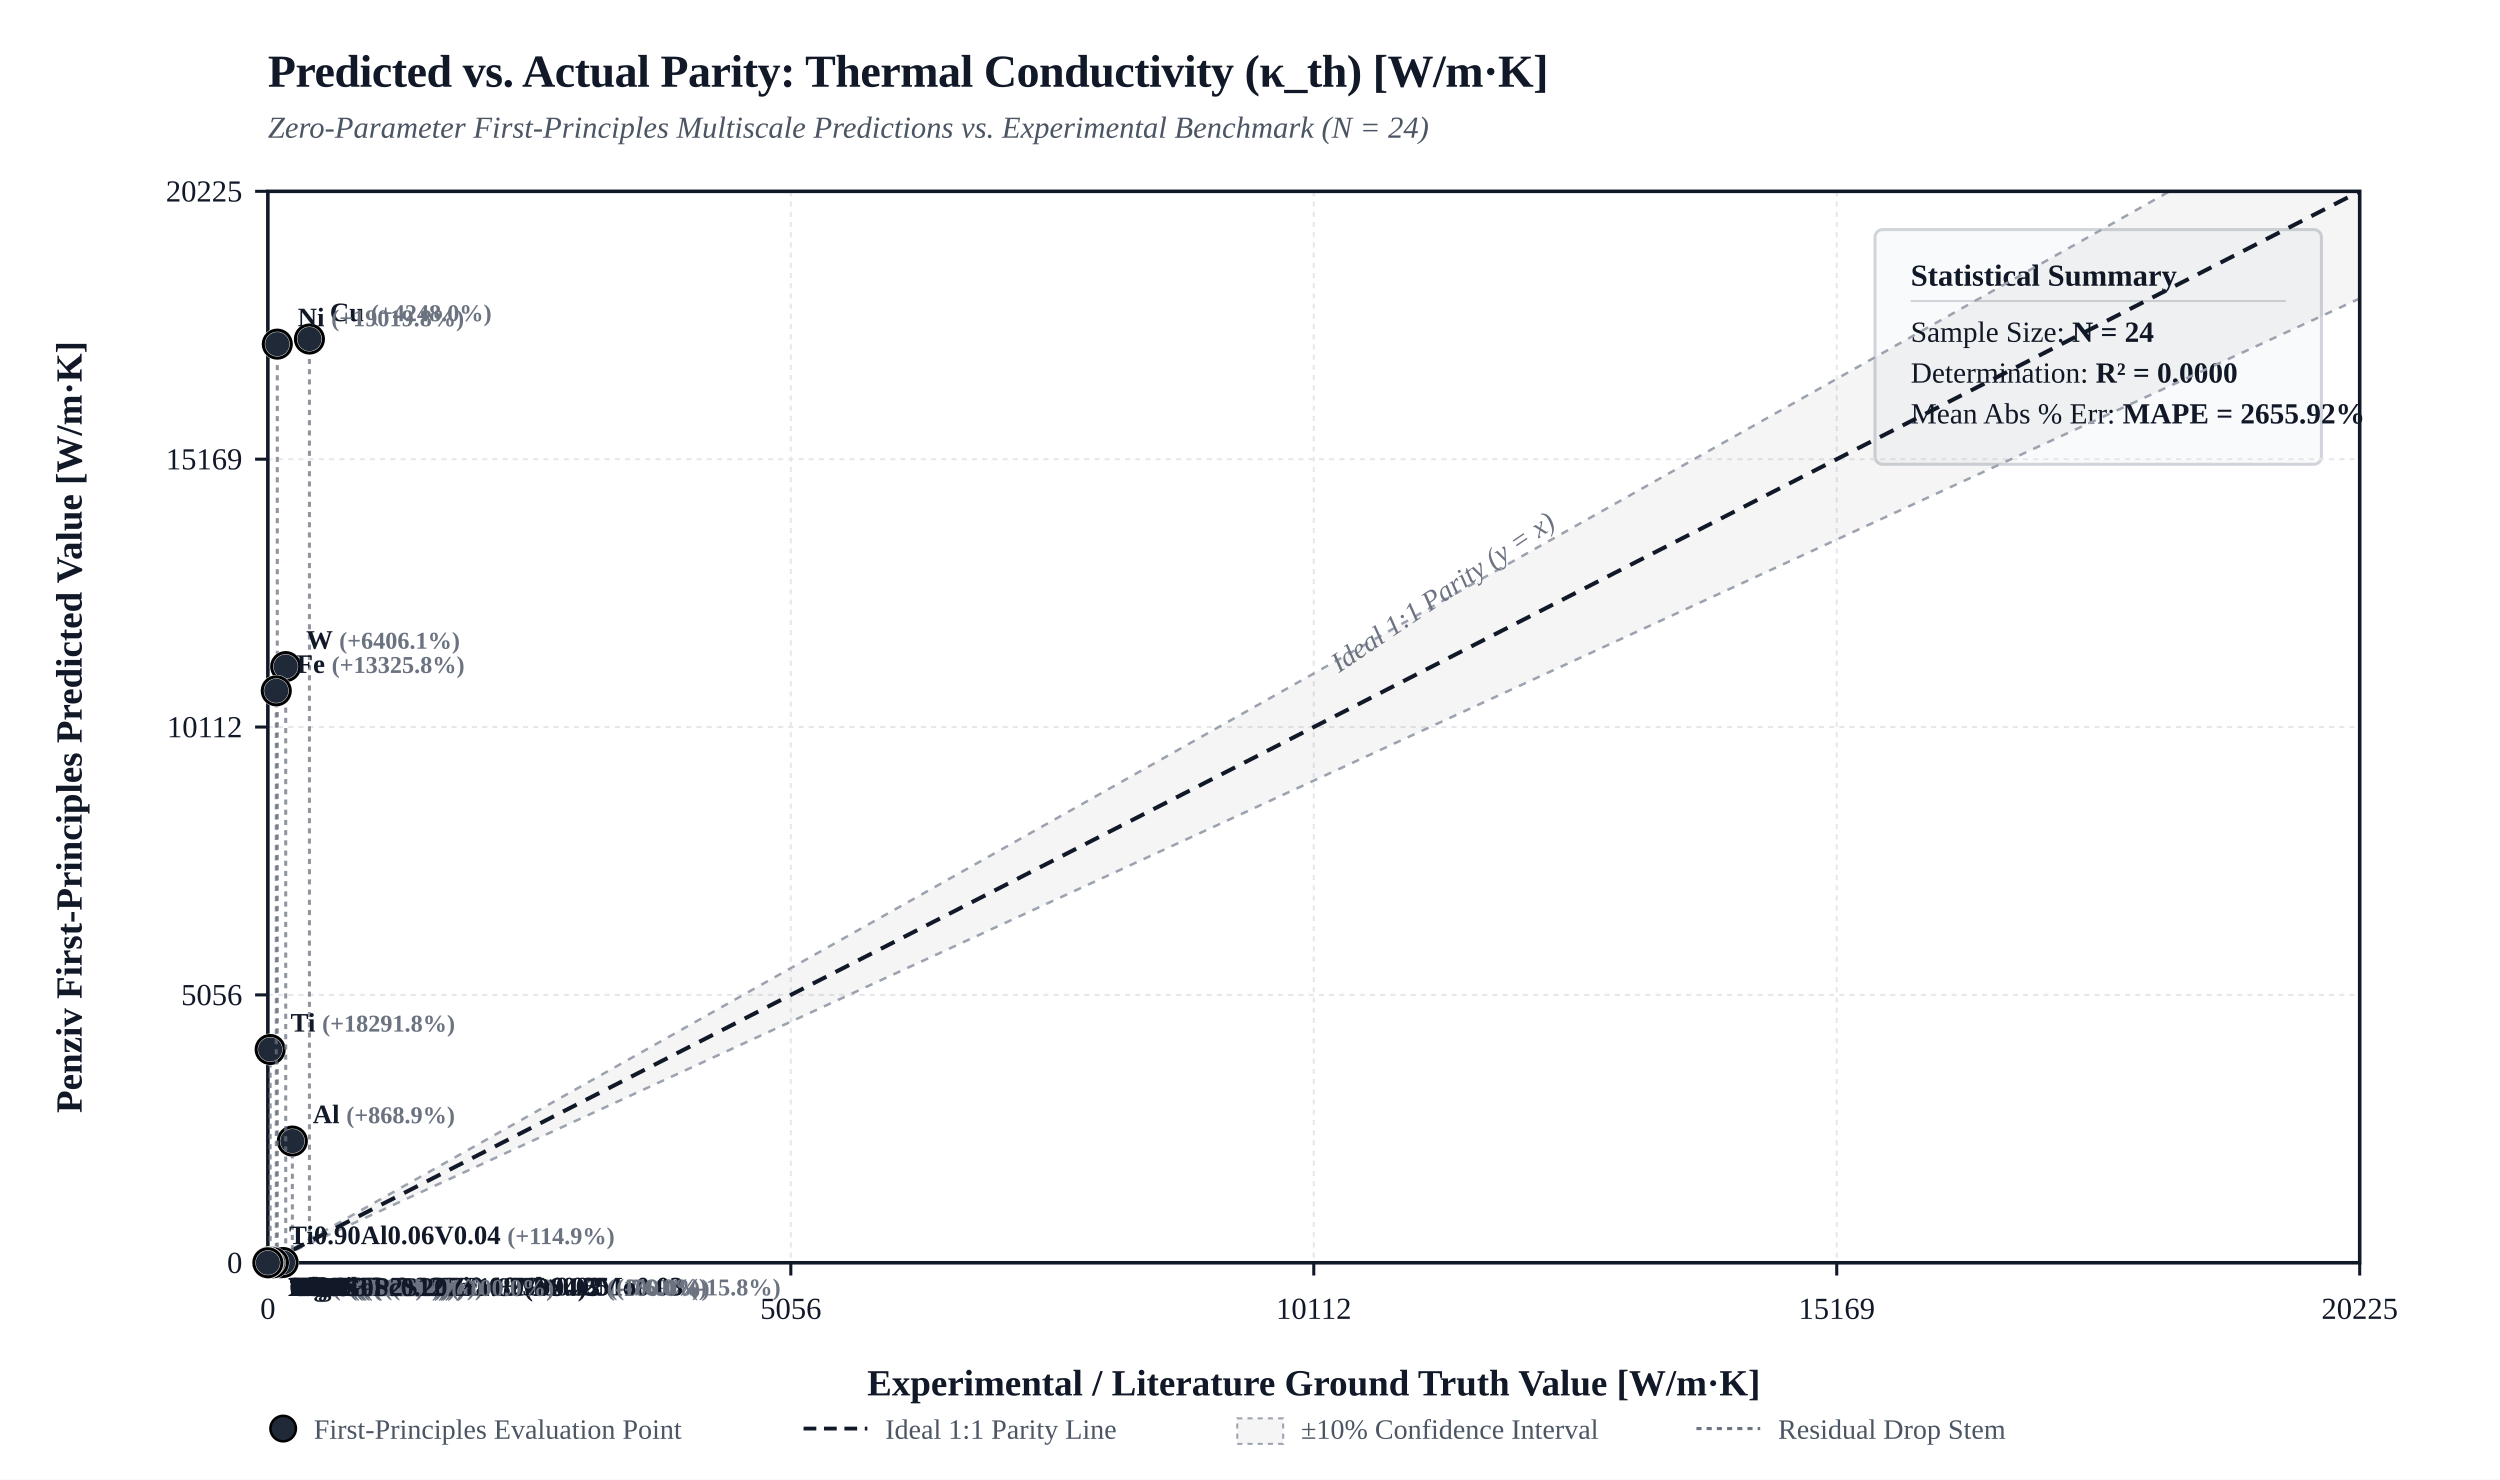
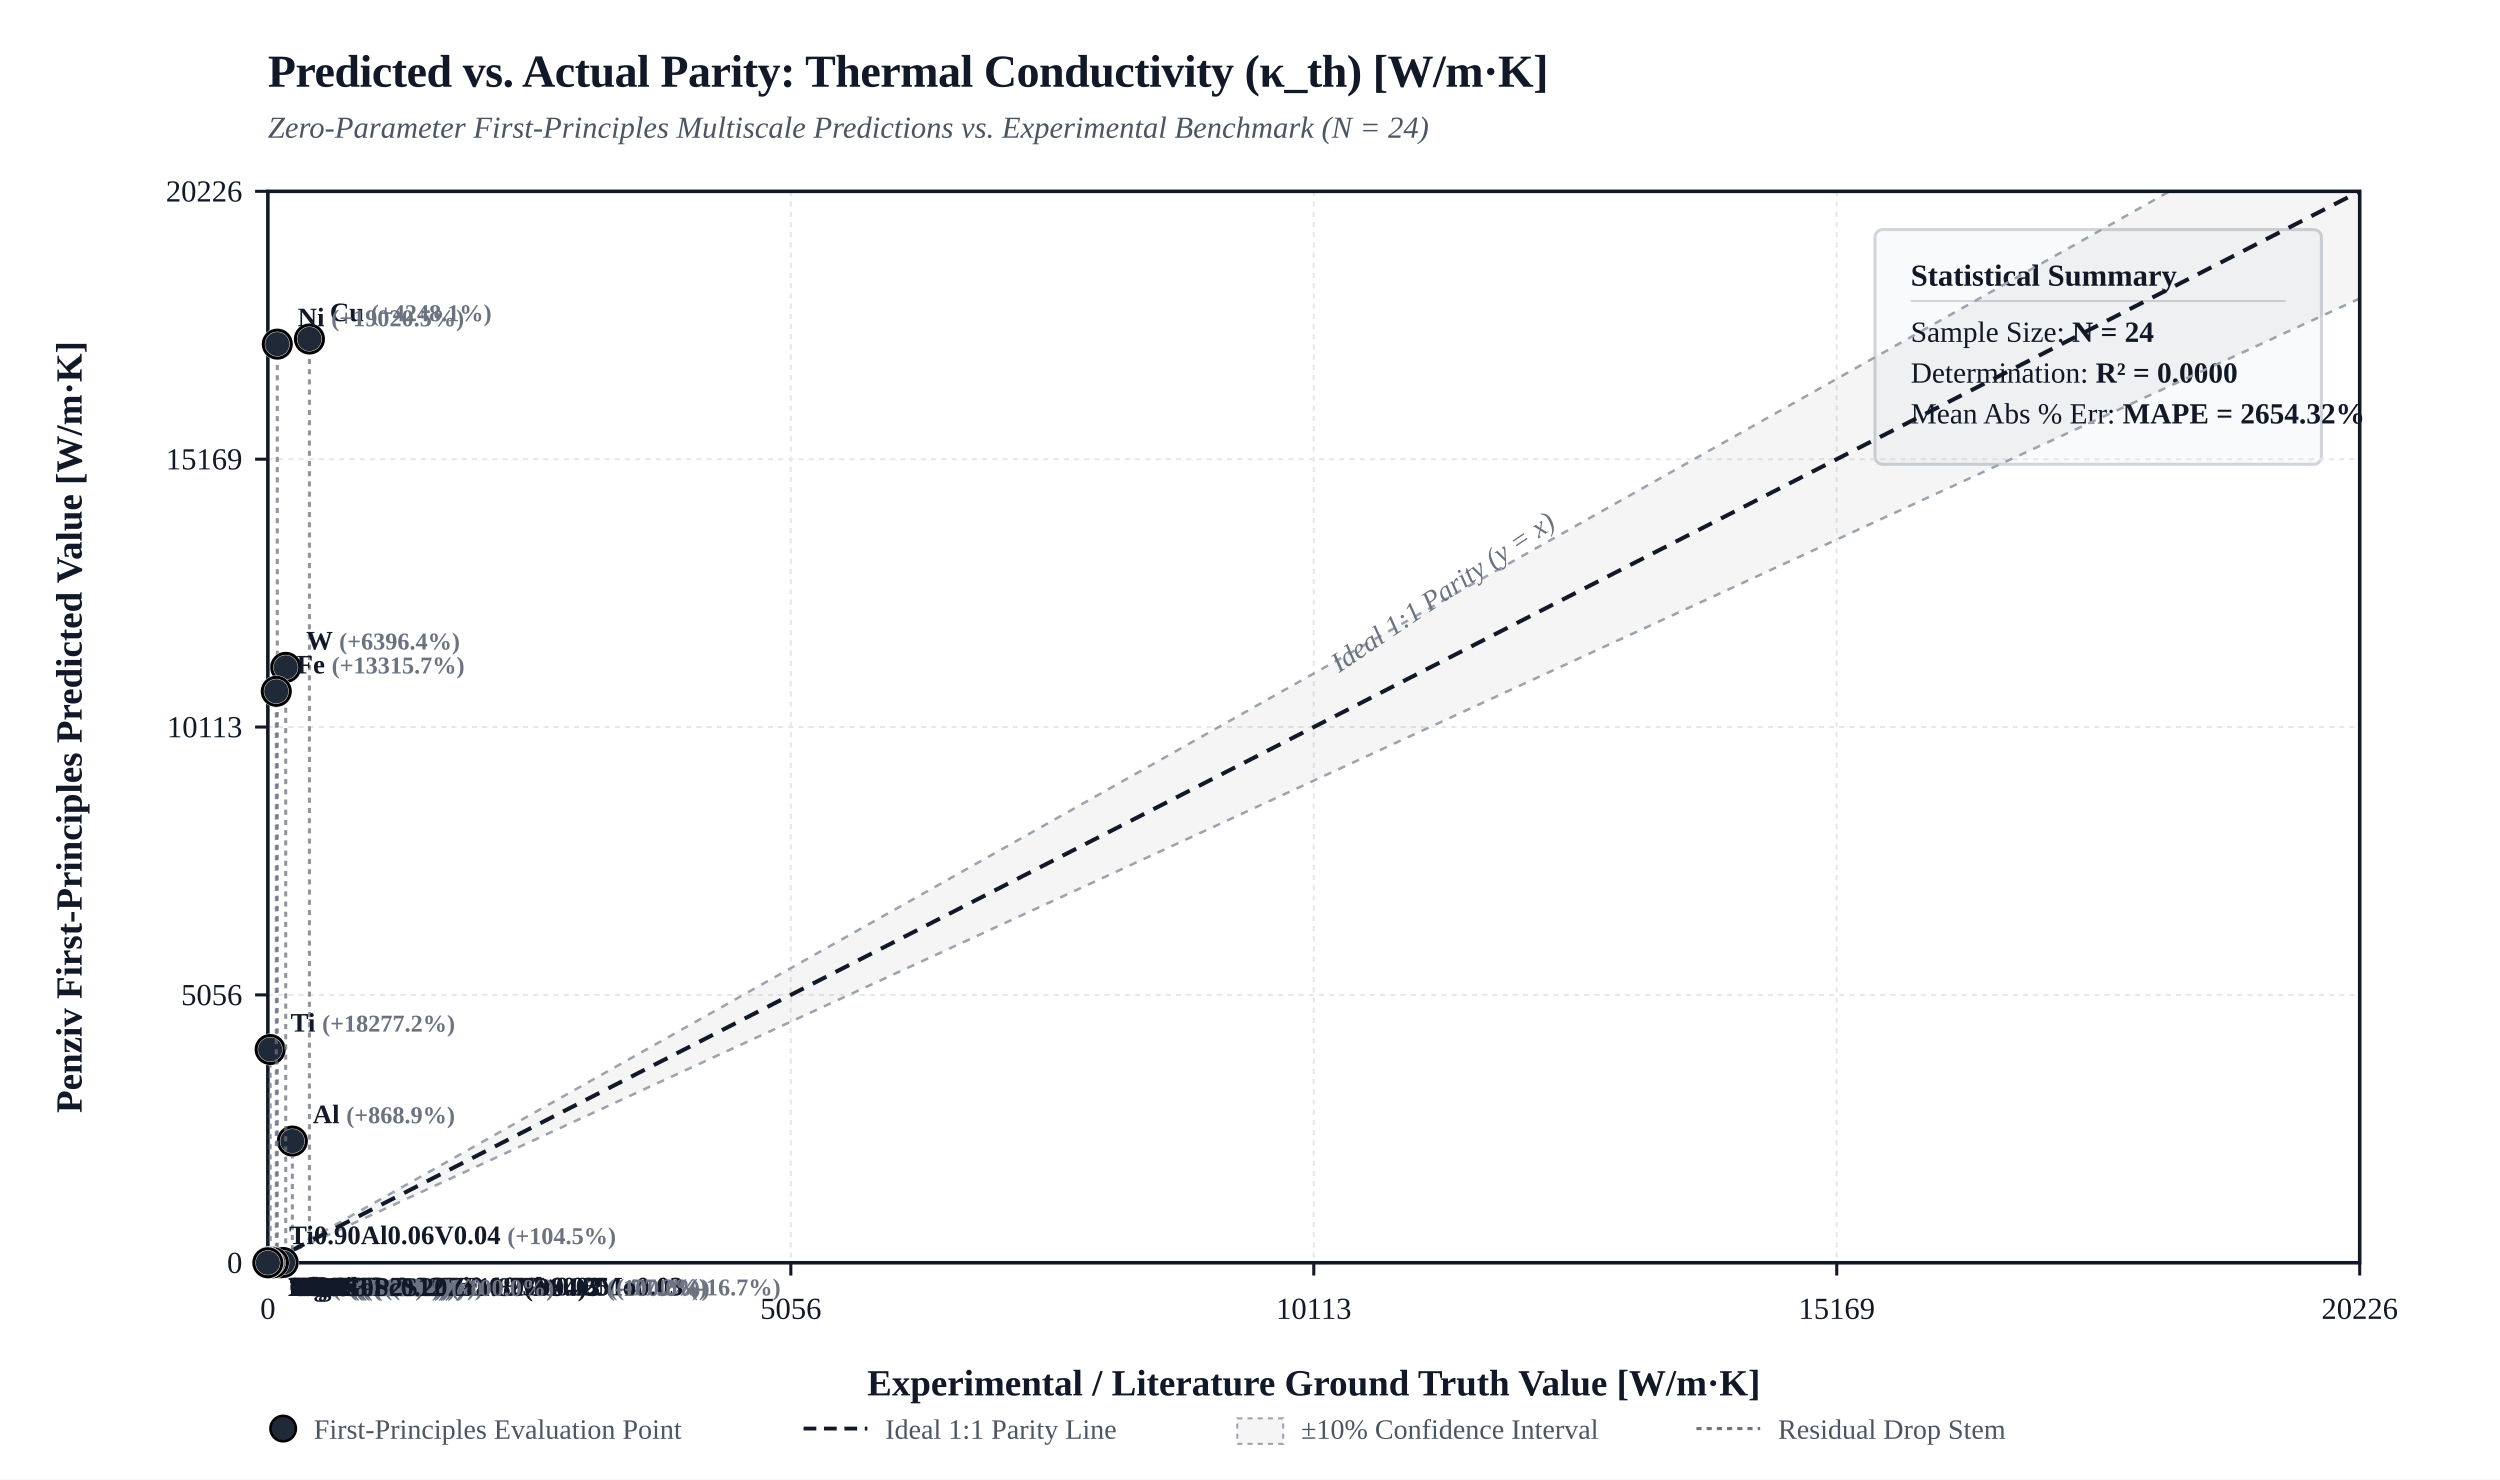
<svg xmlns="http://www.w3.org/2000/svg" viewBox="0 0 980 580" width="100%" height="auto" style="background-color: #FFFFFF; border: 1px solid #E5E7EB; border-radius: 4px; font-family: 'Times New Roman', Times, 'DejaVu Serif', 'TeX Gyre Termes', Georgia, serif;">
  <defs>
    <clipPath id="plotClip">
      <rect x="105" y="75" width="820" height="420" />
    </clipPath>
  </defs>
  <rect x="0" y="0" width="980" height="580" fill="#FFFFFF" />
  <text x="105" y="34" fill="#111827" font-size="18" font-weight="bold" letter-spacing="-0.01em">Predicted vs. Actual Parity: Thermal Conductivity (κ_th) [W/m·K]</text>
  <text x="105" y="54" fill="#4B5563" font-size="12" font-style="italic">Zero-Parameter First-Principles Multiscale Predictions vs. Experimental Benchmark (N = 24)</text>
  <g transform="translate(735, 90)">
    <rect width="175" height="92" rx="3" fill="#F9FAFB" stroke="#D1D5DB" stroke-width="1.2" />
    <text x="14" y="22" fill="#111827" font-size="12" font-weight="bold">Statistical Summary</text>
    <line x1="14" y1="28" x2="161" y2="28" stroke="#D1D5DB" stroke-width="0.8" />
    <text x="14" y="44" fill="#111827" font-size="11.5">Sample Size: <tspan font-weight="bold">N = 24</tspan>
    </text>
    <text x="14" y="60" fill="#111827" font-size="11.5">Determination: <tspan font-weight="bold">R² = 0.0000</tspan>
    </text>
-     <text x="14" y="76" fill="#111827" font-size="11.5">Mean Abs % Err: <tspan font-weight="bold">MAPE = 2655.92%</tspan>
+     <text x="14" y="76" fill="#111827" font-size="11.5">Mean Abs % Err: <tspan font-weight="bold">MAPE = 2654.32%</tspan>
    </text>
  </g>
  <line x1="105.0" y1="75" x2="105.0" y2="495" stroke="#E5E7EB" stroke-width="0.8" stroke-dasharray="2,2" />
  <line x1="105" y1="495.0" x2="925" y2="495.0" stroke="#E5E7EB" stroke-width="0.8" stroke-dasharray="2,2" />
  <line x1="100" y1="495.0" x2="105" y2="495.0" stroke="#111827" stroke-width="1.2" />
  <text x="95" y="499.0" fill="#111827" font-size="12" font-weight="500" text-anchor="end">0</text>
  <line x1="105.0" y1="495" x2="105.0" y2="500" stroke="#111827" stroke-width="1.2" />
  <text x="105.0" y="517.0" fill="#111827" font-size="12" font-weight="500" text-anchor="middle">0</text>
  <line x1="310.0" y1="75" x2="310.0" y2="495" stroke="#E5E7EB" stroke-width="0.8" stroke-dasharray="2,2" />
  <line x1="105" y1="390.0" x2="925" y2="390.0" stroke="#E5E7EB" stroke-width="0.8" stroke-dasharray="2,2" />
  <line x1="100" y1="390.0" x2="105" y2="390.0" stroke="#111827" stroke-width="1.2" />
  <text x="95" y="394.0" fill="#111827" font-size="12" font-weight="500" text-anchor="end">5056</text>
  <line x1="310.0" y1="495" x2="310.0" y2="500" stroke="#111827" stroke-width="1.2" />
  <text x="310.0" y="517.0" fill="#111827" font-size="12" font-weight="500" text-anchor="middle">5056</text>
  <line x1="515.0" y1="75" x2="515.0" y2="495" stroke="#E5E7EB" stroke-width="0.8" stroke-dasharray="2,2" />
  <line x1="105" y1="285.0" x2="925" y2="285.0" stroke="#E5E7EB" stroke-width="0.8" stroke-dasharray="2,2" />
  <line x1="100" y1="285.0" x2="105" y2="285.0" stroke="#111827" stroke-width="1.2" />
-   <text x="95" y="289.0" fill="#111827" font-size="12" font-weight="500" text-anchor="end">10112</text>
+   <text x="95" y="289.0" fill="#111827" font-size="12" font-weight="500" text-anchor="end">10113</text>
  <line x1="515.0" y1="495" x2="515.0" y2="500" stroke="#111827" stroke-width="1.2" />
-   <text x="515.0" y="517.0" fill="#111827" font-size="12" font-weight="500" text-anchor="middle">10112</text>
+   <text x="515.0" y="517.0" fill="#111827" font-size="12" font-weight="500" text-anchor="middle">10113</text>
  <line x1="720.0" y1="75" x2="720.0" y2="495" stroke="#E5E7EB" stroke-width="0.8" stroke-dasharray="2,2" />
  <line x1="105" y1="180.0" x2="925" y2="180.0" stroke="#E5E7EB" stroke-width="0.8" stroke-dasharray="2,2" />
  <line x1="100" y1="180.0" x2="105" y2="180.0" stroke="#111827" stroke-width="1.2" />
  <text x="95" y="184.0" fill="#111827" font-size="12" font-weight="500" text-anchor="end">15169</text>
  <line x1="720.0" y1="495" x2="720.0" y2="500" stroke="#111827" stroke-width="1.2" />
  <text x="720.0" y="517.0" fill="#111827" font-size="12" font-weight="500" text-anchor="middle">15169</text>
  <line x1="925.0" y1="75" x2="925.0" y2="495" stroke="#E5E7EB" stroke-width="0.8" stroke-dasharray="2,2" />
  <line x1="105" y1="75.0" x2="925" y2="75.0" stroke="#E5E7EB" stroke-width="0.8" stroke-dasharray="2,2" />
  <line x1="100" y1="75.0" x2="105" y2="75.0" stroke="#111827" stroke-width="1.2" />
-   <text x="95" y="79.0" fill="#111827" font-size="12" font-weight="500" text-anchor="end">20225</text>
+   <text x="95" y="79.0" fill="#111827" font-size="12" font-weight="500" text-anchor="end">20226</text>
  <line x1="925.0" y1="495" x2="925.0" y2="500" stroke="#111827" stroke-width="1.2" />
-   <text x="925.0" y="517.0" fill="#111827" font-size="12" font-weight="500" text-anchor="middle">20225</text>
+   <text x="925.0" y="517.0" fill="#111827" font-size="12" font-weight="500" text-anchor="middle">20226</text>
  <polygon points="105.0,495.0 925.0,33.0 925.0,117.0 105.0,495.0" fill="rgba(0, 0, 0, 0.04)" clip-path="url(#plotClip)" />
  <line x1="105.0" y1="495.0" x2="925.0" y2="33.0" stroke="#9CA3AF" stroke-width="1.0" stroke-dasharray="3,3" clip-path="url(#plotClip)" />
  <line x1="105.0" y1="495.0" x2="925.0" y2="117.0" stroke="#9CA3AF" stroke-width="1.0" stroke-dasharray="3,3" clip-path="url(#plotClip)" />
  <line x1="105.0" y1="495.0" x2="925.0" y2="75.0" stroke="#111827" stroke-width="1.6" stroke-dasharray="6,4" clip-path="url(#plotClip)" />
  <text x="535.0" y="273.0" fill="#6B7280" font-size="11" font-style="italic" transform="rotate(-34 515.0 285.0)">Ideal 1:1 Parity (y = x)</text>
  <rect x="105" y="75" width="820" height="420" fill="none" stroke="#111827" stroke-width="1.4" />
  <text x="515.0" y="547.0" fill="#111827" font-size="14.5" font-weight="bold" text-anchor="middle">Experimental / Literature Ground Truth Value [W/m·K]</text>
  <text x="32" y="285.0" fill="#111827" font-size="14.5" font-weight="bold" text-anchor="middle" transform="rotate(-90 32 285.0)">Penziv First-Principles Predicted Value [W/m·K]</text>
  <line x1="121.3" y1="486.7" x2="121.3" y2="132.9" stroke="#6B7280" stroke-width="1.2" stroke-dasharray="2,2" opacity="0.75" clip-path="url(#plotClip)" />
  <circle cx="121.3" cy="132.9" r="5.5" fill="#1F2937" stroke="#FFFFFF" stroke-width="1.5" />
  <circle cx="121.3" cy="132.9" r="5.5" fill="none" stroke="#000000" stroke-width="1.2" />
-   <text x="129.3" y="125.9" fill="#111827" font-size="10.5" font-weight="600" text-anchor="start">Cu <tspan fill="#6B7280" font-size="9.5">(+4248.0%)</tspan>
+   <text x="129.3" y="125.9" fill="#111827" font-size="10.5" font-weight="600" text-anchor="start">Cu <tspan fill="#6B7280" font-size="9.5">(+4248.1%)</tspan>
  </text>
  <line x1="114.6" y1="490.1" x2="114.6" y2="447.3" stroke="#6B7280" stroke-width="1.2" stroke-dasharray="2,2" opacity="0.75" clip-path="url(#plotClip)" />
  <circle cx="114.6" cy="447.3" r="5.5" fill="#1F2937" stroke="#FFFFFF" stroke-width="1.5" />
  <circle cx="114.6" cy="447.3" r="5.5" fill="none" stroke="#000000" stroke-width="1.2" />
  <text x="122.6" y="440.3" fill="#111827" font-size="10.5" font-weight="600" text-anchor="start">Al <tspan fill="#6B7280" font-size="9.5">(+868.9%)</tspan>
  </text>
  <line x1="108.7" y1="493.1" x2="108.7" y2="134.9" stroke="#6B7280" stroke-width="1.2" stroke-dasharray="2,2" opacity="0.75" clip-path="url(#plotClip)" />
  <circle cx="108.7" cy="134.9" r="5.5" fill="#1F2937" stroke="#FFFFFF" stroke-width="1.5" />
  <circle cx="108.7" cy="134.9" r="5.5" fill="none" stroke="#000000" stroke-width="1.2" />
-   <text x="116.7" y="127.9" fill="#111827" font-size="10.5" font-weight="600" text-anchor="start">Ni <tspan fill="#6B7280" font-size="9.5">(+19019.8%)</tspan>
+   <text x="116.7" y="127.9" fill="#111827" font-size="10.5" font-weight="600" text-anchor="start">Ni <tspan fill="#6B7280" font-size="9.5">(+19020.5%)</tspan>
  </text>
  <line x1="105.9" y1="494.5" x2="105.9" y2="411.4" stroke="#6B7280" stroke-width="1.2" stroke-dasharray="2,2" opacity="0.75" clip-path="url(#plotClip)" />
  <circle cx="105.9" cy="411.4" r="5.5" fill="#1F2937" stroke="#FFFFFF" stroke-width="1.5" />
  <circle cx="105.9" cy="411.4" r="5.5" fill="none" stroke="#000000" stroke-width="1.2" />
-   <text x="113.9" y="404.4" fill="#111827" font-size="10.5" font-weight="600" text-anchor="start">Ti <tspan fill="#6B7280" font-size="9.5">(+18291.8%)</tspan>
+   <text x="113.9" y="404.4" fill="#111827" font-size="10.5" font-weight="600" text-anchor="start">Ti <tspan fill="#6B7280" font-size="9.5">(+18277.2%)</tspan>
  </text>
-   <line x1="112.0" y1="491.4" x2="112.0" y2="261.3" stroke="#6B7280" stroke-width="1.2" stroke-dasharray="2,2" opacity="0.75" clip-path="url(#plotClip)" />
-   <circle cx="112.0" cy="261.3" r="5.5" fill="#1F2937" stroke="#FFFFFF" stroke-width="1.5" />
-   <circle cx="112.0" cy="261.3" r="5.5" fill="none" stroke="#000000" stroke-width="1.2" />
-   <text x="120.0" y="254.3" fill="#111827" font-size="10.5" font-weight="600" text-anchor="start">W <tspan fill="#6B7280" font-size="9.5">(+6406.1%)</tspan>
+   <line x1="112.0" y1="491.4" x2="112.0" y2="261.6" stroke="#6B7280" stroke-width="1.2" stroke-dasharray="2,2" opacity="0.75" clip-path="url(#plotClip)" />
+   <circle cx="112.0" cy="261.6" r="5.5" fill="#1F2937" stroke="#FFFFFF" stroke-width="1.5" />
+   <circle cx="112.0" cy="261.6" r="5.5" fill="none" stroke="#000000" stroke-width="1.2" />
+   <text x="120.0" y="254.6" fill="#111827" font-size="10.5" font-weight="600" text-anchor="start">W <tspan fill="#6B7280" font-size="9.5">(+6396.4%)</tspan>
  </text>
-   <line x1="108.3" y1="493.3" x2="108.3" y2="270.8" stroke="#6B7280" stroke-width="1.2" stroke-dasharray="2,2" opacity="0.75" clip-path="url(#plotClip)" />
-   <circle cx="108.3" cy="270.8" r="5.5" fill="#1F2937" stroke="#FFFFFF" stroke-width="1.5" />
-   <circle cx="108.3" cy="270.8" r="5.5" fill="none" stroke="#000000" stroke-width="1.2" />
-   <text x="116.3" y="263.8" fill="#111827" font-size="10.5" font-weight="600" text-anchor="start">Fe <tspan fill="#6B7280" font-size="9.5">(+13325.8%)</tspan>
+   <line x1="108.3" y1="493.3" x2="108.3" y2="271.0" stroke="#6B7280" stroke-width="1.2" stroke-dasharray="2,2" opacity="0.75" clip-path="url(#plotClip)" />
+   <circle cx="108.3" cy="271.0" r="5.5" fill="#1F2937" stroke="#FFFFFF" stroke-width="1.5" />
+   <circle cx="108.3" cy="271.0" r="5.5" fill="none" stroke="#000000" stroke-width="1.2" />
+   <text x="116.3" y="264.0" fill="#111827" font-size="10.5" font-weight="600" text-anchor="start">Fe <tspan fill="#6B7280" font-size="9.5">(+13315.7%)</tspan>
  </text>
  <line x1="105.7" y1="494.7" x2="105.7" y2="494.8" stroke="#6B7280" stroke-width="1.2" stroke-dasharray="2,2" opacity="0.75" clip-path="url(#plotClip)" />
  <circle cx="105.7" cy="494.8" r="5.5" fill="#1F2937" stroke="#FFFFFF" stroke-width="1.5" />
  <circle cx="105.7" cy="494.8" r="5.5" fill="none" stroke="#000000" stroke-width="1.2" />
-   <text x="113.7" y="507.8" fill="#111827" font-size="10.5" font-weight="600" text-anchor="start">Fe0.70Cr0.18Ni0.10Mo0.02 <tspan fill="#6B7280" font-size="9.5">(-39.9%)</tspan>
+   <text x="113.7" y="507.8" fill="#111827" font-size="10.5" font-weight="600" text-anchor="start">Fe0.70Cr0.18Ni0.10Mo0.02 <tspan fill="#6B7280" font-size="9.5">(-41.1%)</tspan>
  </text>
  <line x1="105.5" y1="494.8" x2="105.5" y2="494.8" stroke="#6B7280" stroke-width="1.2" stroke-dasharray="2,2" opacity="0.75" clip-path="url(#plotClip)" />
  <circle cx="105.5" cy="494.8" r="5.5" fill="#1F2937" stroke="#FFFFFF" stroke-width="1.5" />
  <circle cx="105.5" cy="494.8" r="5.5" fill="none" stroke="#000000" stroke-width="1.2" />
-   <text x="113.5" y="507.8" fill="#111827" font-size="10.5" font-weight="600" text-anchor="start">Ni0.53Cr0.19Fe0.18Nb0.05Mo0.03 <tspan fill="#6B7280" font-size="9.5">(-15.8%)</tspan>
+   <text x="113.5" y="507.8" fill="#111827" font-size="10.5" font-weight="600" text-anchor="start">Ni0.53Cr0.19Fe0.18Nb0.05Mo0.03 <tspan fill="#6B7280" font-size="9.5">(-16.7%)</tspan>
  </text>
  <line x1="105.3" y1="494.9" x2="105.3" y2="494.7" stroke="#6B7280" stroke-width="1.2" stroke-dasharray="2,2" opacity="0.75" clip-path="url(#plotClip)" />
  <circle cx="105.3" cy="494.7" r="5.5" fill="#1F2937" stroke="#FFFFFF" stroke-width="1.5" />
  <circle cx="105.3" cy="494.7" r="5.5" fill="none" stroke="#000000" stroke-width="1.2" />
-   <text x="113.3" y="487.7" fill="#111827" font-size="10.5" font-weight="600" text-anchor="start">Ti0.90Al0.06V0.04 <tspan fill="#6B7280" font-size="9.5">(+114.9%)</tspan>
+   <text x="113.3" y="487.7" fill="#111827" font-size="10.5" font-weight="600" text-anchor="start">Ti0.90Al0.06V0.04 <tspan fill="#6B7280" font-size="9.5">(+104.5%)</tspan>
  </text>
  <line x1="107.0" y1="494.0" x2="107.0" y2="494.8" stroke="#6B7280" stroke-width="1.2" stroke-dasharray="2,2" opacity="0.75" clip-path="url(#plotClip)" />
  <circle cx="107.0" cy="494.8" r="5.5" fill="#1F2937" stroke="#FFFFFF" stroke-width="1.5" />
  <circle cx="107.0" cy="494.8" r="5.5" fill="none" stroke="#000000" stroke-width="1.2" />
-   <text x="115.0" y="507.8" fill="#111827" font-size="10.5" font-weight="600" text-anchor="start">Nb0.25Mo0.25Ta0.25W0.25 <tspan fill="#6B7280" font-size="9.5">(-76.0%)</tspan>
+   <text x="115.0" y="507.8" fill="#111827" font-size="10.5" font-weight="600" text-anchor="start">Nb0.25Mo0.25Ta0.25W0.25 <tspan fill="#6B7280" font-size="9.5">(-77.2%)</tspan>
  </text>
  <line x1="106.5" y1="494.2" x2="106.5" y2="494.8" stroke="#6B7280" stroke-width="1.2" stroke-dasharray="2,2" opacity="0.75" clip-path="url(#plotClip)" />
  <circle cx="106.5" cy="494.8" r="5.5" fill="#1F2937" stroke="#FFFFFF" stroke-width="1.5" />
  <circle cx="106.5" cy="494.8" r="5.5" fill="none" stroke="#000000" stroke-width="1.2" />
  <text x="114.5" y="507.8" fill="#111827" font-size="10.5" font-weight="600" text-anchor="start">Ti3SiC2 <tspan fill="#6B7280" font-size="9.5">(-76.2%)</tspan>
  </text>
  <line x1="106.9" y1="494.0" x2="106.9" y2="494.8" stroke="#6B7280" stroke-width="1.2" stroke-dasharray="2,2" opacity="0.75" clip-path="url(#plotClip)" />
  <circle cx="106.9" cy="494.8" r="5.5" fill="#1F2937" stroke="#FFFFFF" stroke-width="1.5" />
  <circle cx="106.9" cy="494.8" r="5.5" fill="none" stroke="#000000" stroke-width="1.2" />
-   <text x="114.9" y="507.8" fill="#111827" font-size="10.5" font-weight="600" text-anchor="start">Ti2AlC <tspan fill="#6B7280" font-size="9.5">(-80.4%)</tspan>
+   <text x="114.9" y="507.8" fill="#111827" font-size="10.5" font-weight="600" text-anchor="start">Ti2AlC <tspan fill="#6B7280" font-size="9.5">(-80.7%)</tspan>
  </text>
  <line x1="106.2" y1="494.4" x2="106.2" y2="495.0" stroke="#6B7280" stroke-width="1.2" stroke-dasharray="2,2" opacity="0.75" clip-path="url(#plotClip)" />
  <circle cx="106.2" cy="495.0" r="5.5" fill="#1F2937" stroke="#FFFFFF" stroke-width="1.5" />
  <circle cx="106.2" cy="495.0" r="5.5" fill="none" stroke="#000000" stroke-width="1.2" />
-   <text x="114.2" y="508.0" fill="#111827" font-size="10.5" font-weight="600" text-anchor="start">CaO <tspan fill="#6B7280" font-size="9.5">(-99.0%)</tspan>
+   <text x="114.2" y="508.0" fill="#111827" font-size="10.5" font-weight="600" text-anchor="start">CaO <tspan fill="#6B7280" font-size="9.5">(-99.3%)</tspan>
  </text>
  <line x1="106.8" y1="494.1" x2="106.8" y2="495.0" stroke="#6B7280" stroke-width="1.2" stroke-dasharray="2,2" opacity="0.75" clip-path="url(#plotClip)" />
  <circle cx="106.8" cy="495.0" r="5.5" fill="#1F2937" stroke="#FFFFFF" stroke-width="1.5" />
  <circle cx="106.8" cy="495.0" r="5.5" fill="none" stroke="#000000" stroke-width="1.2" />
  <text x="114.8" y="508.0" fill="#111827" font-size="10.5" font-weight="600" text-anchor="start">MgO <tspan fill="#6B7280" font-size="9.5">(-99.3%)</tspan>
  </text>
  <line x1="106.4" y1="494.3" x2="106.4" y2="495.0" stroke="#6B7280" stroke-width="1.2" stroke-dasharray="2,2" opacity="0.75" clip-path="url(#plotClip)" />
  <circle cx="106.4" cy="495.0" r="5.5" fill="#1F2937" stroke="#FFFFFF" stroke-width="1.5" />
  <circle cx="106.4" cy="495.0" r="5.5" fill="none" stroke="#000000" stroke-width="1.2" />
  <text x="114.4" y="508.0" fill="#111827" font-size="10.5" font-weight="600" text-anchor="start">Al2O3 <tspan fill="#6B7280" font-size="9.5">(-99.7%)</tspan>
  </text>
  <line x1="105.5" y1="494.8" x2="105.5" y2="495.0" stroke="#6B7280" stroke-width="1.2" stroke-dasharray="2,2" opacity="0.75" clip-path="url(#plotClip)" />
  <circle cx="105.5" cy="495.0" r="5.5" fill="#1F2937" stroke="#FFFFFF" stroke-width="1.5" />
  <circle cx="105.5" cy="495.0" r="5.5" fill="none" stroke="#000000" stroke-width="1.2" />
-   <text x="113.5" y="508.0" fill="#111827" font-size="10.5" font-weight="600" text-anchor="start">TiO2 <tspan fill="#6B7280" font-size="9.5">(-94.0%)</tspan>
+   <text x="113.5" y="508.0" fill="#111827" font-size="10.5" font-weight="600" text-anchor="start">TiO2 <tspan fill="#6B7280" font-size="9.5">(-95.7%)</tspan>
  </text>
  <line x1="109.9" y1="492.5" x2="109.9" y2="495.0" stroke="#6B7280" stroke-width="1.2" stroke-dasharray="2,2" opacity="0.75" clip-path="url(#plotClip)" />
  <circle cx="109.9" cy="495.0" r="5.5" fill="#1F2937" stroke="#FFFFFF" stroke-width="1.5" />
  <circle cx="109.9" cy="495.0" r="5.5" fill="none" stroke="#000000" stroke-width="1.2" />
  <text x="117.9" y="508.0" fill="#111827" font-size="10.5" font-weight="600" text-anchor="start">SiC <tspan fill="#6B7280" font-size="9.5">(-99.8%)</tspan>
  </text>
  <line x1="110.3" y1="492.3" x2="110.3" y2="495.0" stroke="#6B7280" stroke-width="1.2" stroke-dasharray="2,2" opacity="0.75" clip-path="url(#plotClip)" />
  <circle cx="110.3" cy="495.0" r="5.5" fill="#1F2937" stroke="#FFFFFF" stroke-width="1.5" />
  <circle cx="110.3" cy="495.0" r="5.5" fill="none" stroke="#000000" stroke-width="1.2" />
  <text x="118.3" y="508.0" fill="#111827" font-size="10.5" font-weight="600" text-anchor="start">GaN <tspan fill="#6B7280" font-size="9.5">(-99.3%)</tspan>
  </text>
  <line x1="111.0" y1="491.9" x2="111.0" y2="494.9" stroke="#6B7280" stroke-width="1.2" stroke-dasharray="2,2" opacity="0.75" clip-path="url(#plotClip)" />
  <circle cx="111.0" cy="494.9" r="5.5" fill="#1F2937" stroke="#FFFFFF" stroke-width="1.5" />
  <circle cx="111.0" cy="494.9" r="5.5" fill="none" stroke="#000000" stroke-width="1.2" />
  <text x="119.0" y="507.9" fill="#111827" font-size="10.5" font-weight="600" text-anchor="start">Si <tspan fill="#6B7280" font-size="9.5">(-97.5%)</tspan>
  </text>
  <line x1="107.2" y1="493.9" x2="107.2" y2="495.0" stroke="#6B7280" stroke-width="1.2" stroke-dasharray="2,2" opacity="0.75" clip-path="url(#plotClip)" />
  <circle cx="107.2" cy="495.0" r="5.5" fill="#1F2937" stroke="#FFFFFF" stroke-width="1.5" />
  <circle cx="107.2" cy="495.0" r="5.5" fill="none" stroke="#000000" stroke-width="1.2" />
  <text x="115.2" y="508.0" fill="#111827" font-size="10.5" font-weight="600" text-anchor="start">GaAs <tspan fill="#6B7280" font-size="9.5">(-99.8%)</tspan>
  </text>
  <line x1="105.3" y1="494.9" x2="105.3" y2="495.0" stroke="#6B7280" stroke-width="1.2" stroke-dasharray="2,2" opacity="0.75" clip-path="url(#plotClip)" />
  <circle cx="105.3" cy="495.0" r="5.5" fill="#1F2937" stroke="#FFFFFF" stroke-width="1.5" />
  <circle cx="105.3" cy="495.0" r="5.5" fill="none" stroke="#000000" stroke-width="1.2" />
  <text x="113.3" y="508.0" fill="#111827" font-size="10.5" font-weight="600" text-anchor="start">CdTe <tspan fill="#6B7280" font-size="9.5">(-98.4%)</tspan>
  </text>
  <line x1="105.0" y1="495.0" x2="105.0" y2="495.0" stroke="#6B7280" stroke-width="1.2" stroke-dasharray="2,2" opacity="0.75" clip-path="url(#plotClip)" />
  <circle cx="105.0" cy="495.0" r="5.5" fill="#1F2937" stroke="#FFFFFF" stroke-width="1.5" />
  <circle cx="105.0" cy="495.0" r="5.5" fill="none" stroke="#000000" stroke-width="1.2" />
  <text x="113.0" y="508.0" fill="#111827" font-size="10.5" font-weight="600" text-anchor="start">Bi2Te3 <tspan fill="#6B7280" font-size="9.5">(-91.7%)</tspan>
  </text>
  <line x1="105.0" y1="495.0" x2="105.0" y2="495.0" stroke="#6B7280" stroke-width="1.2" stroke-dasharray="2,2" opacity="0.75" clip-path="url(#plotClip)" />
  <circle cx="105.0" cy="495.0" r="5.5" fill="#1F2937" stroke="#FFFFFF" stroke-width="1.5" />
  <circle cx="105.0" cy="495.0" r="5.5" fill="none" stroke="#000000" stroke-width="1.2" />
  <text x="113.0" y="508.0" fill="#111827" font-size="10.5" font-weight="600" text-anchor="start">Mg1.10Sc0.20Zr1.80(PS4)3 <tspan fill="#6B7280" font-size="9.5">(-100.0%)</tspan>
  </text>
  <line x1="105.0" y1="495.0" x2="105.0" y2="495.0" stroke="#6B7280" stroke-width="1.2" stroke-dasharray="2,2" opacity="0.75" clip-path="url(#plotClip)" />
  <circle cx="105.0" cy="495.0" r="5.5" fill="#1F2937" stroke="#FFFFFF" stroke-width="1.5" />
  <circle cx="105.0" cy="495.0" r="5.5" fill="none" stroke="#000000" stroke-width="1.2" />
  <text x="113.0" y="508.0" fill="#111827" font-size="10.5" font-weight="600" text-anchor="start">Li10GeP2S12 <tspan fill="#6B7280" font-size="9.5">(-100.0%)</tspan>
  </text>
  <g transform="translate(105, 564)" font-size="11" fill="#4B5563">
    <circle cx="6" cy="-4" r="5" fill="#1F2937" stroke="#000000" stroke-width="1.0" />
    <text x="18" y="0">First-Principles Evaluation Point</text>
    <line x1="210" y1="-4" x2="235" y2="-4" stroke="#111827" stroke-dasharray="5,3" stroke-width="1.5" />
    <text x="242" y="0">Ideal 1:1 Parity Line</text>
    <rect x="380" y="-8" width="18" height="10" fill="rgba(0, 0, 0, 0.04)" stroke="#9CA3AF" stroke-dasharray="2,2" stroke-width="0.8" />
    <text x="405" y="0">±10% Confidence Interval</text>
    <line x1="560" y1="-4" x2="585" y2="-4" stroke="#6B7280" stroke-dasharray="2,2" stroke-width="1.2" />
    <text x="592" y="0">Residual Drop Stem</text>
  </g>
</svg>
